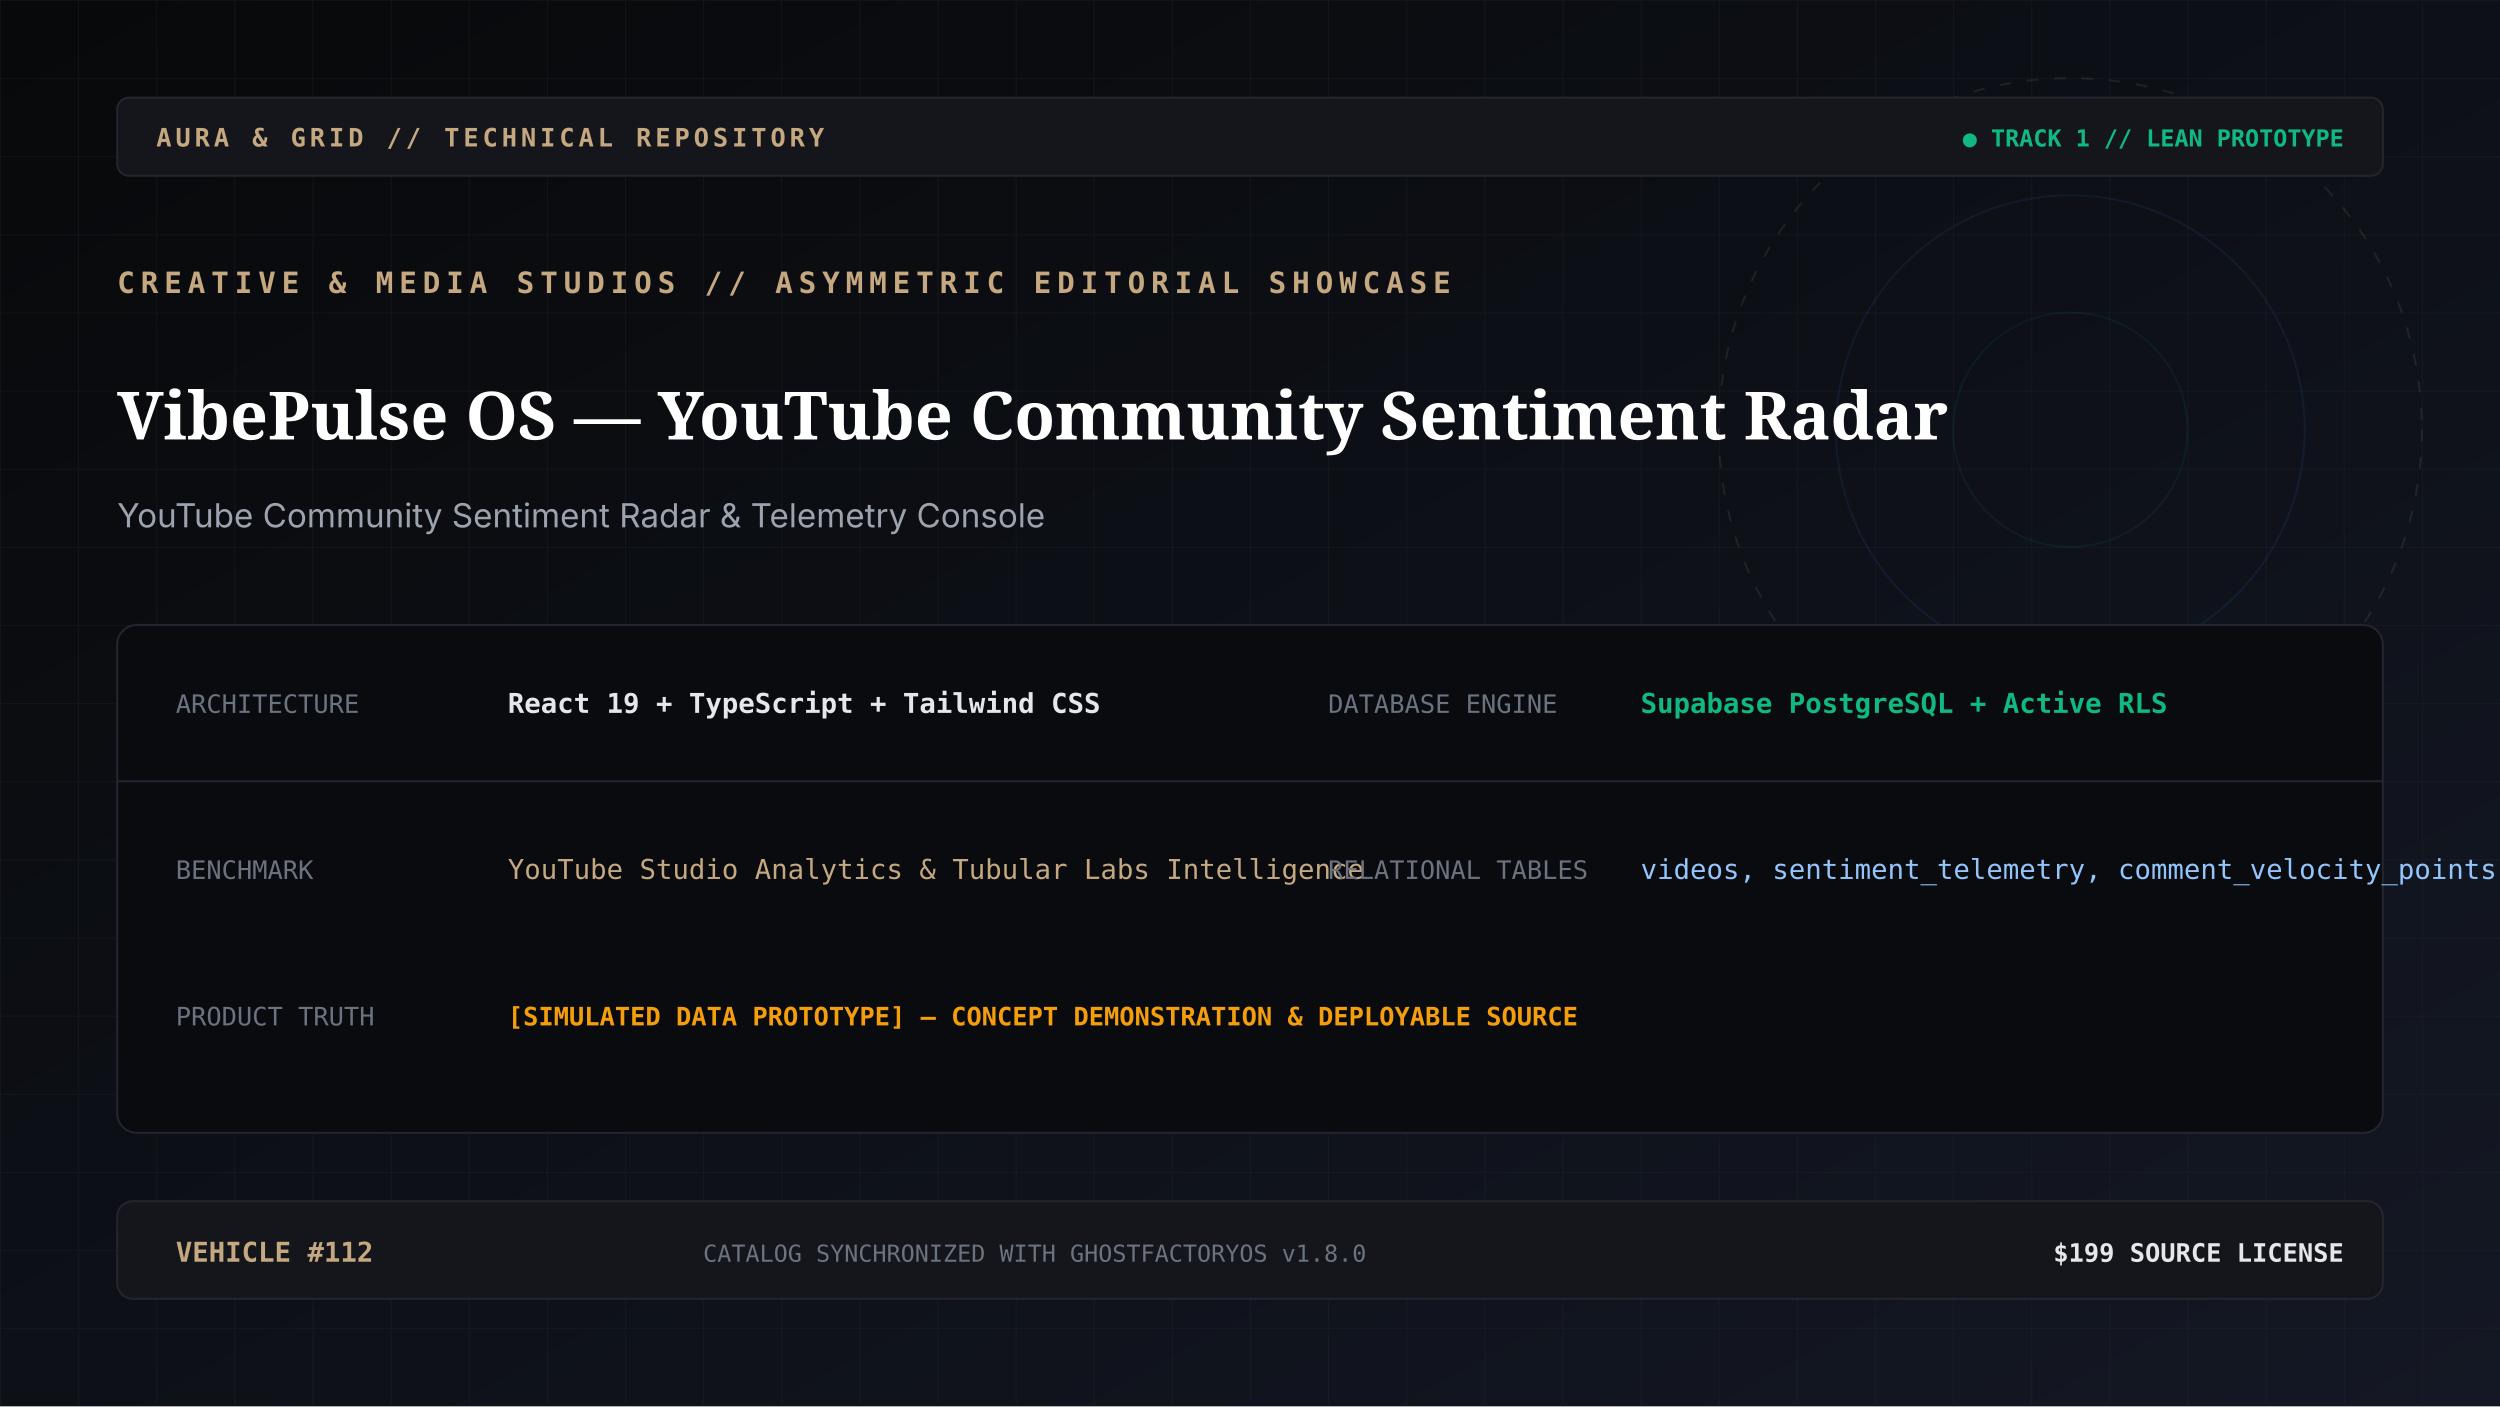
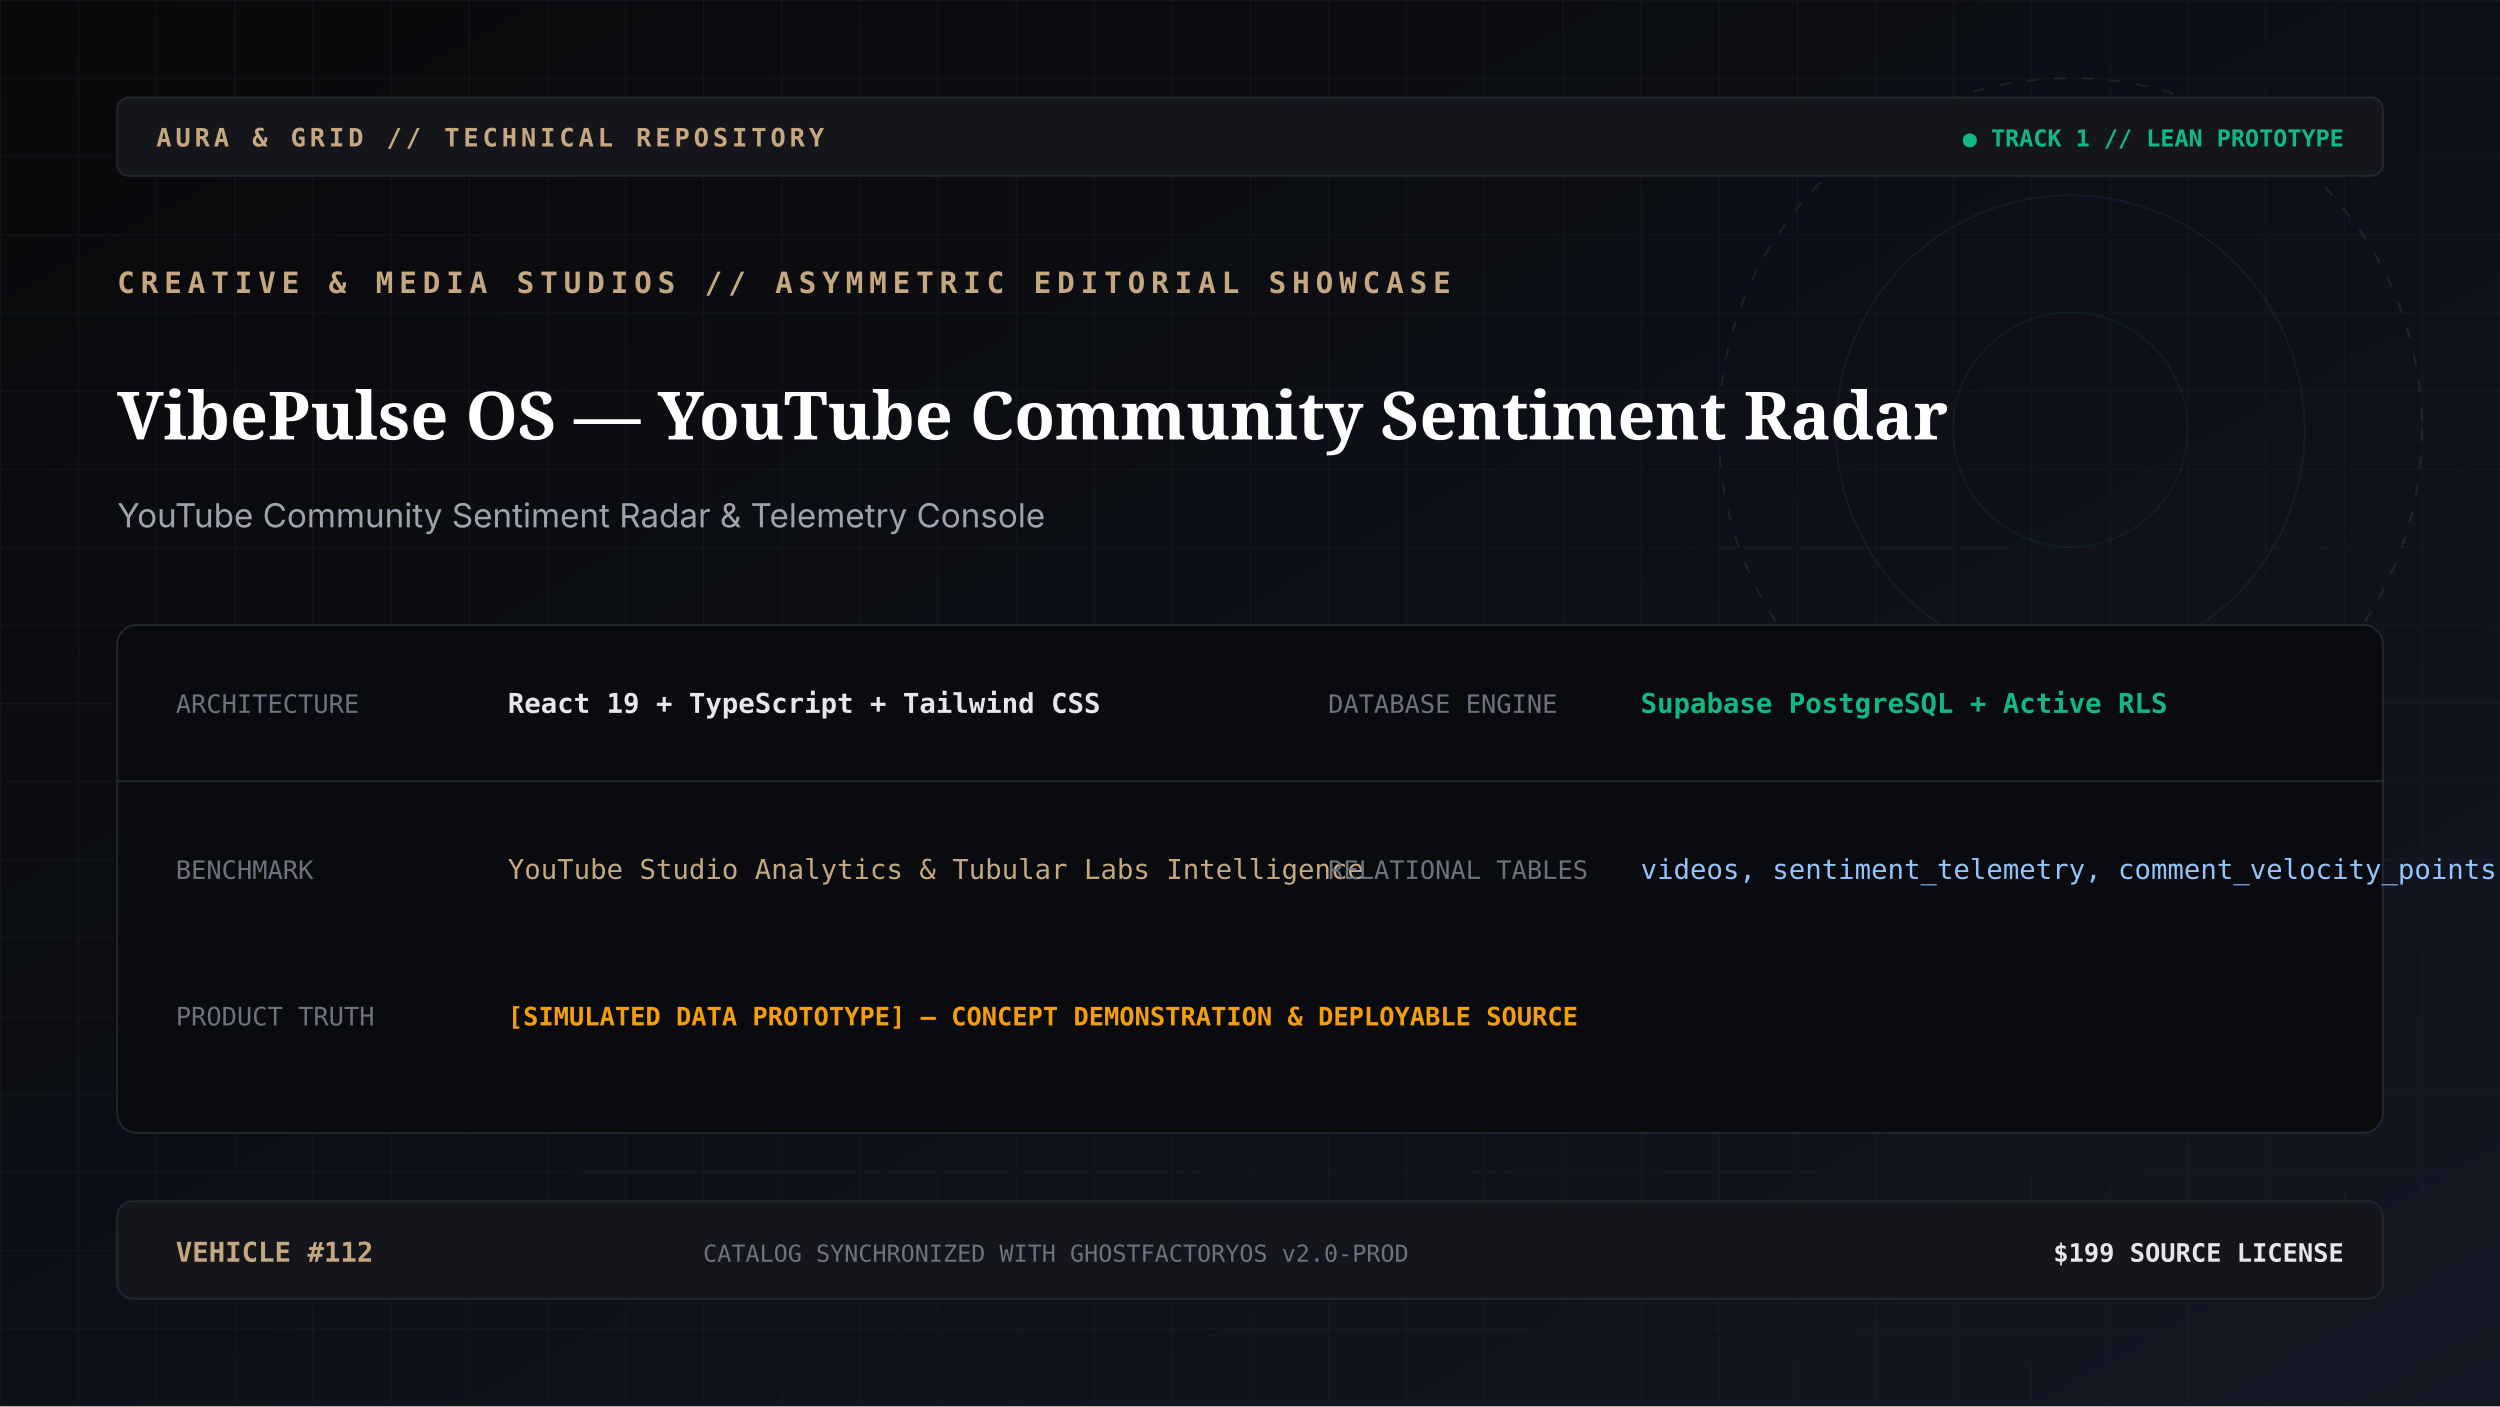
<svg xmlns="http://www.w3.org/2000/svg" width="1280" height="720" viewBox="0 0 1280 720">
  <defs>
    <linearGradient id="bg-112" x1="0%" y1="0%" x2="100%" y2="100%">
      <stop offset="0%" stop-color="#08090A" />
      <stop offset="50%" stop-color="#0D1017" />
      <stop offset="100%" stop-color="#141824" />
    </linearGradient>
    <pattern id="grid-112" width="40" height="40" patternUnits="userSpaceOnUse">
      <path d="M 40 0 L 0 0 0 40" fill="none" stroke="#232630" stroke-width="0.75" stroke-opacity="0.45" />
    </pattern>
  </defs>
  <rect width="1280" height="720" fill="url(#bg-112)" />
  <rect width="1280" height="720" fill="url(#grid-112)" />
  <circle cx="1060" cy="220" r="180" fill="none" stroke="#C5A880" stroke-width="1" stroke-opacity="0.12" stroke-dasharray="6 8" />
  <circle cx="1060" cy="220" r="120" fill="none" stroke="#3B82F6" stroke-width="1" stroke-opacity="0.1" />
  <circle cx="1060" cy="220" r="60" fill="none" stroke="#10B981" stroke-width="1" stroke-opacity="0.08" />
  <rect x="60" y="50" width="1160" height="40" fill="#14161C" rx="6" stroke="#232630" stroke-width="1" />
  <text x="80" y="75" fill="#C5A880" font-family="'JetBrains Mono', monospace" font-size="13" font-weight="600" letter-spacing="2">AURA &amp; GRID // TECHNICAL REPOSITORY</text>
  <text x="1200" y="75" text-anchor="end" fill="#10B981" font-family="'JetBrains Mono', monospace" font-size="12" font-weight="bold">● TRACK 1 // LEAN PROTOTYPE</text>
  <text x="60" y="150" fill="#C5A880" font-family="'JetBrains Mono', monospace" font-size="15" font-weight="bold" letter-spacing="3">CREATIVE &amp; MEDIA STUDIOS // ASYMMETRIC EDITORIAL SHOWCASE</text>
  <text x="60" y="225" fill="#FFFFFF" font-family="'Playfair Display', Georgia, serif" font-size="34" font-weight="bold">VibePulse OS — YouTube Community Sentiment Radar</text>
  <text x="60" y="270" fill="#9CA3AF" font-family="'Inter', sans-serif" font-size="17">YouTube Community Sentiment Radar &amp; Telemetry Console</text>
  <rect x="60" y="320" width="1160" height="260" fill="#090B0E" rx="10" stroke="#232630" stroke-width="1" />
  <line x1="60" y1="400" x2="1220" y2="400" stroke="#232630" stroke-width="1" />
  <text x="90" y="365" fill="#6B7280" font-family="'JetBrains Mono', monospace" font-size="13">ARCHITECTURE</text>
  <text x="260" y="365" fill="#E5E7EB" font-family="'JetBrains Mono', monospace" font-size="14" font-weight="bold">React 19 + TypeScript + Tailwind CSS</text>
  <text x="680" y="365" fill="#6B7280" font-family="'JetBrains Mono', monospace" font-size="13">DATABASE ENGINE</text>
  <text x="840" y="365" fill="#10B981" font-family="'JetBrains Mono', monospace" font-size="14" font-weight="bold">Supabase PostgreSQL + Active RLS</text>
  <text x="90" y="450" fill="#6B7280" font-family="'JetBrains Mono', monospace" font-size="13">BENCHMARK</text>
  <text x="260" y="450" fill="#C5A880" font-family="'JetBrains Mono', monospace" font-size="14">YouTube Studio Analytics &amp; Tubular Labs Intelligence</text>
  <text x="680" y="450" fill="#6B7280" font-family="'JetBrains Mono', monospace" font-size="13">RELATIONAL TABLES</text>
  <text x="840" y="450" fill="#93C5FD" font-family="'JetBrains Mono', monospace" font-size="14">videos, sentiment_telemetry, comment_velocity_points, mined_comments</text>
  <text x="90" y="525" fill="#6B7280" font-family="'JetBrains Mono', monospace" font-size="13">PRODUCT TRUTH</text>
  <text x="260" y="525" fill="#F59E0B" font-family="'JetBrains Mono', monospace" font-size="13" font-weight="600">[SIMULATED DATA PROTOTYPE] — CONCEPT DEMONSTRATION &amp; DEPLOYABLE SOURCE</text>
  <rect x="60" y="615" width="1160" height="50" fill="#14161C" rx="8" stroke="#232630" stroke-width="1" />
  <text x="90" y="646" fill="#C5A880" font-family="'JetBrains Mono', monospace" font-size="14" font-weight="bold">VEHICLE #112</text>
-   <text x="360" y="646" fill="#6B7280" font-family="'JetBrains Mono', monospace" font-size="12">CATALOG SYNCHRONIZED WITH GHOSTFACTORYOS v1.8.0</text>
+   <text x="360" y="646" fill="#6B7280" font-family="'JetBrains Mono', monospace" font-size="12">CATALOG SYNCHRONIZED WITH GHOSTFACTORYOS v2.0-PROD</text>
  <text x="1200" y="646" text-anchor="end" fill="#E5E7EB" font-family="'JetBrains Mono', monospace" font-size="13" font-weight="bold">$199 SOURCE LICENSE</text>
</svg>
